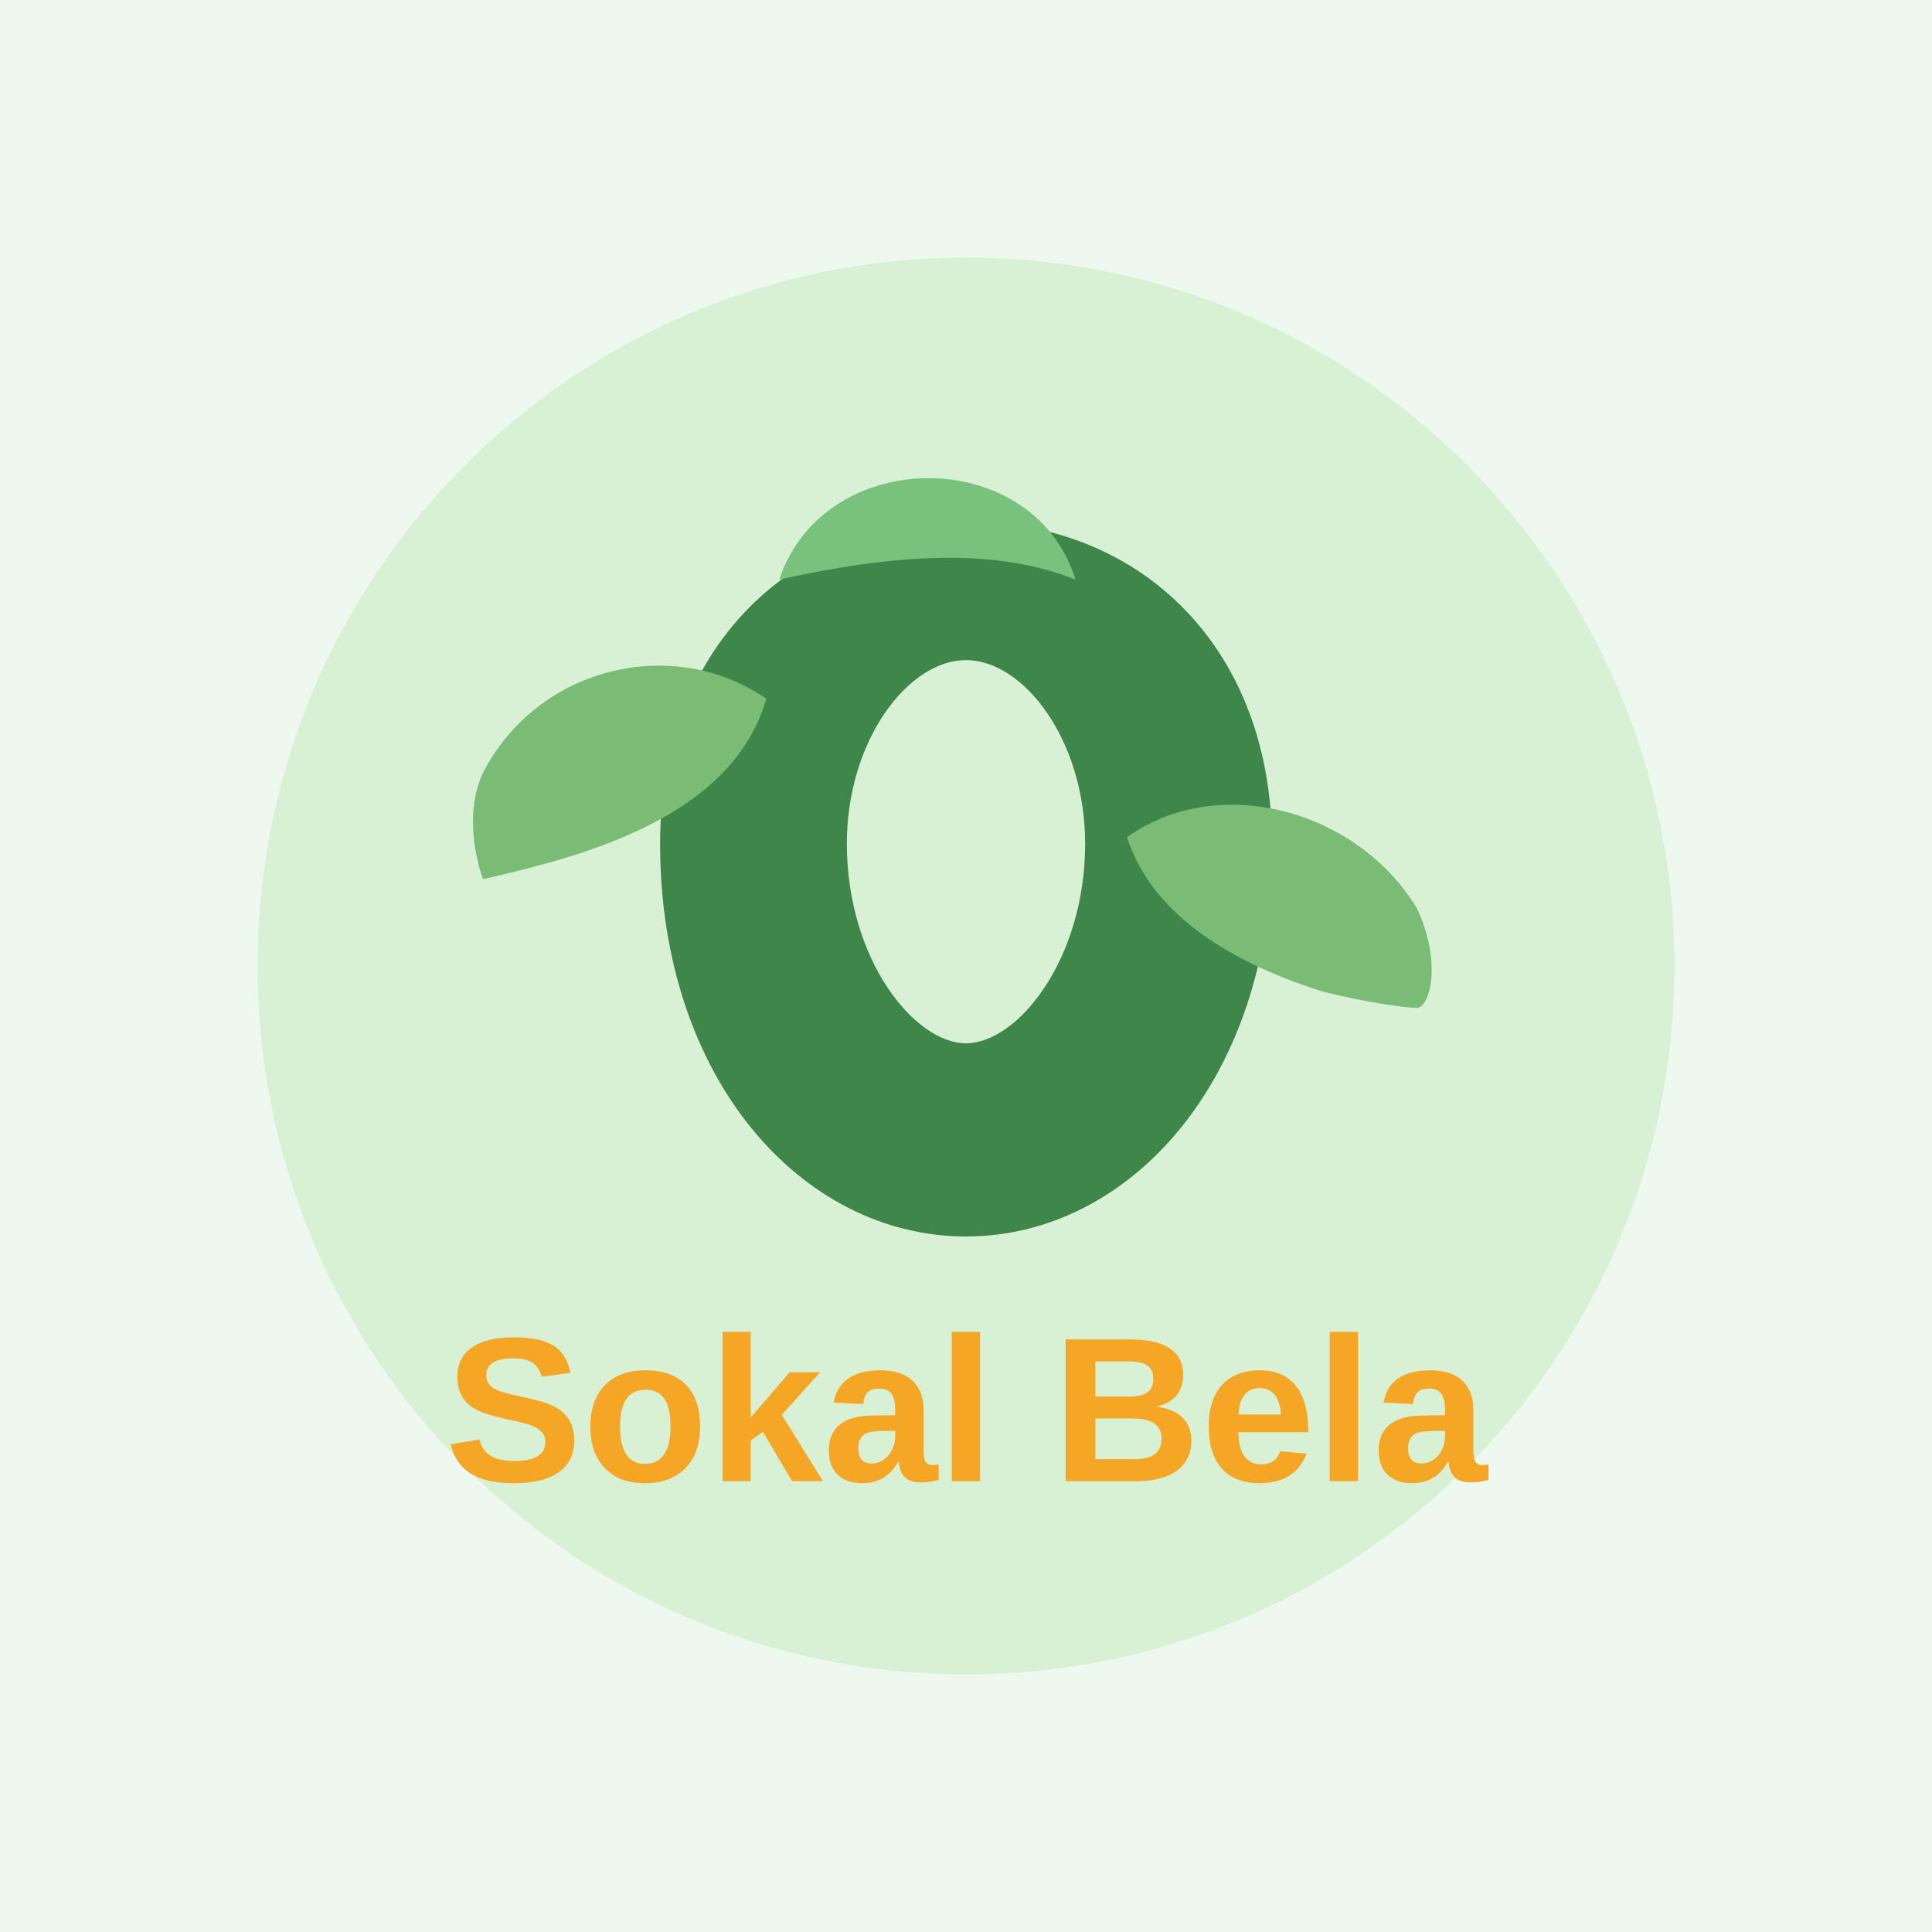
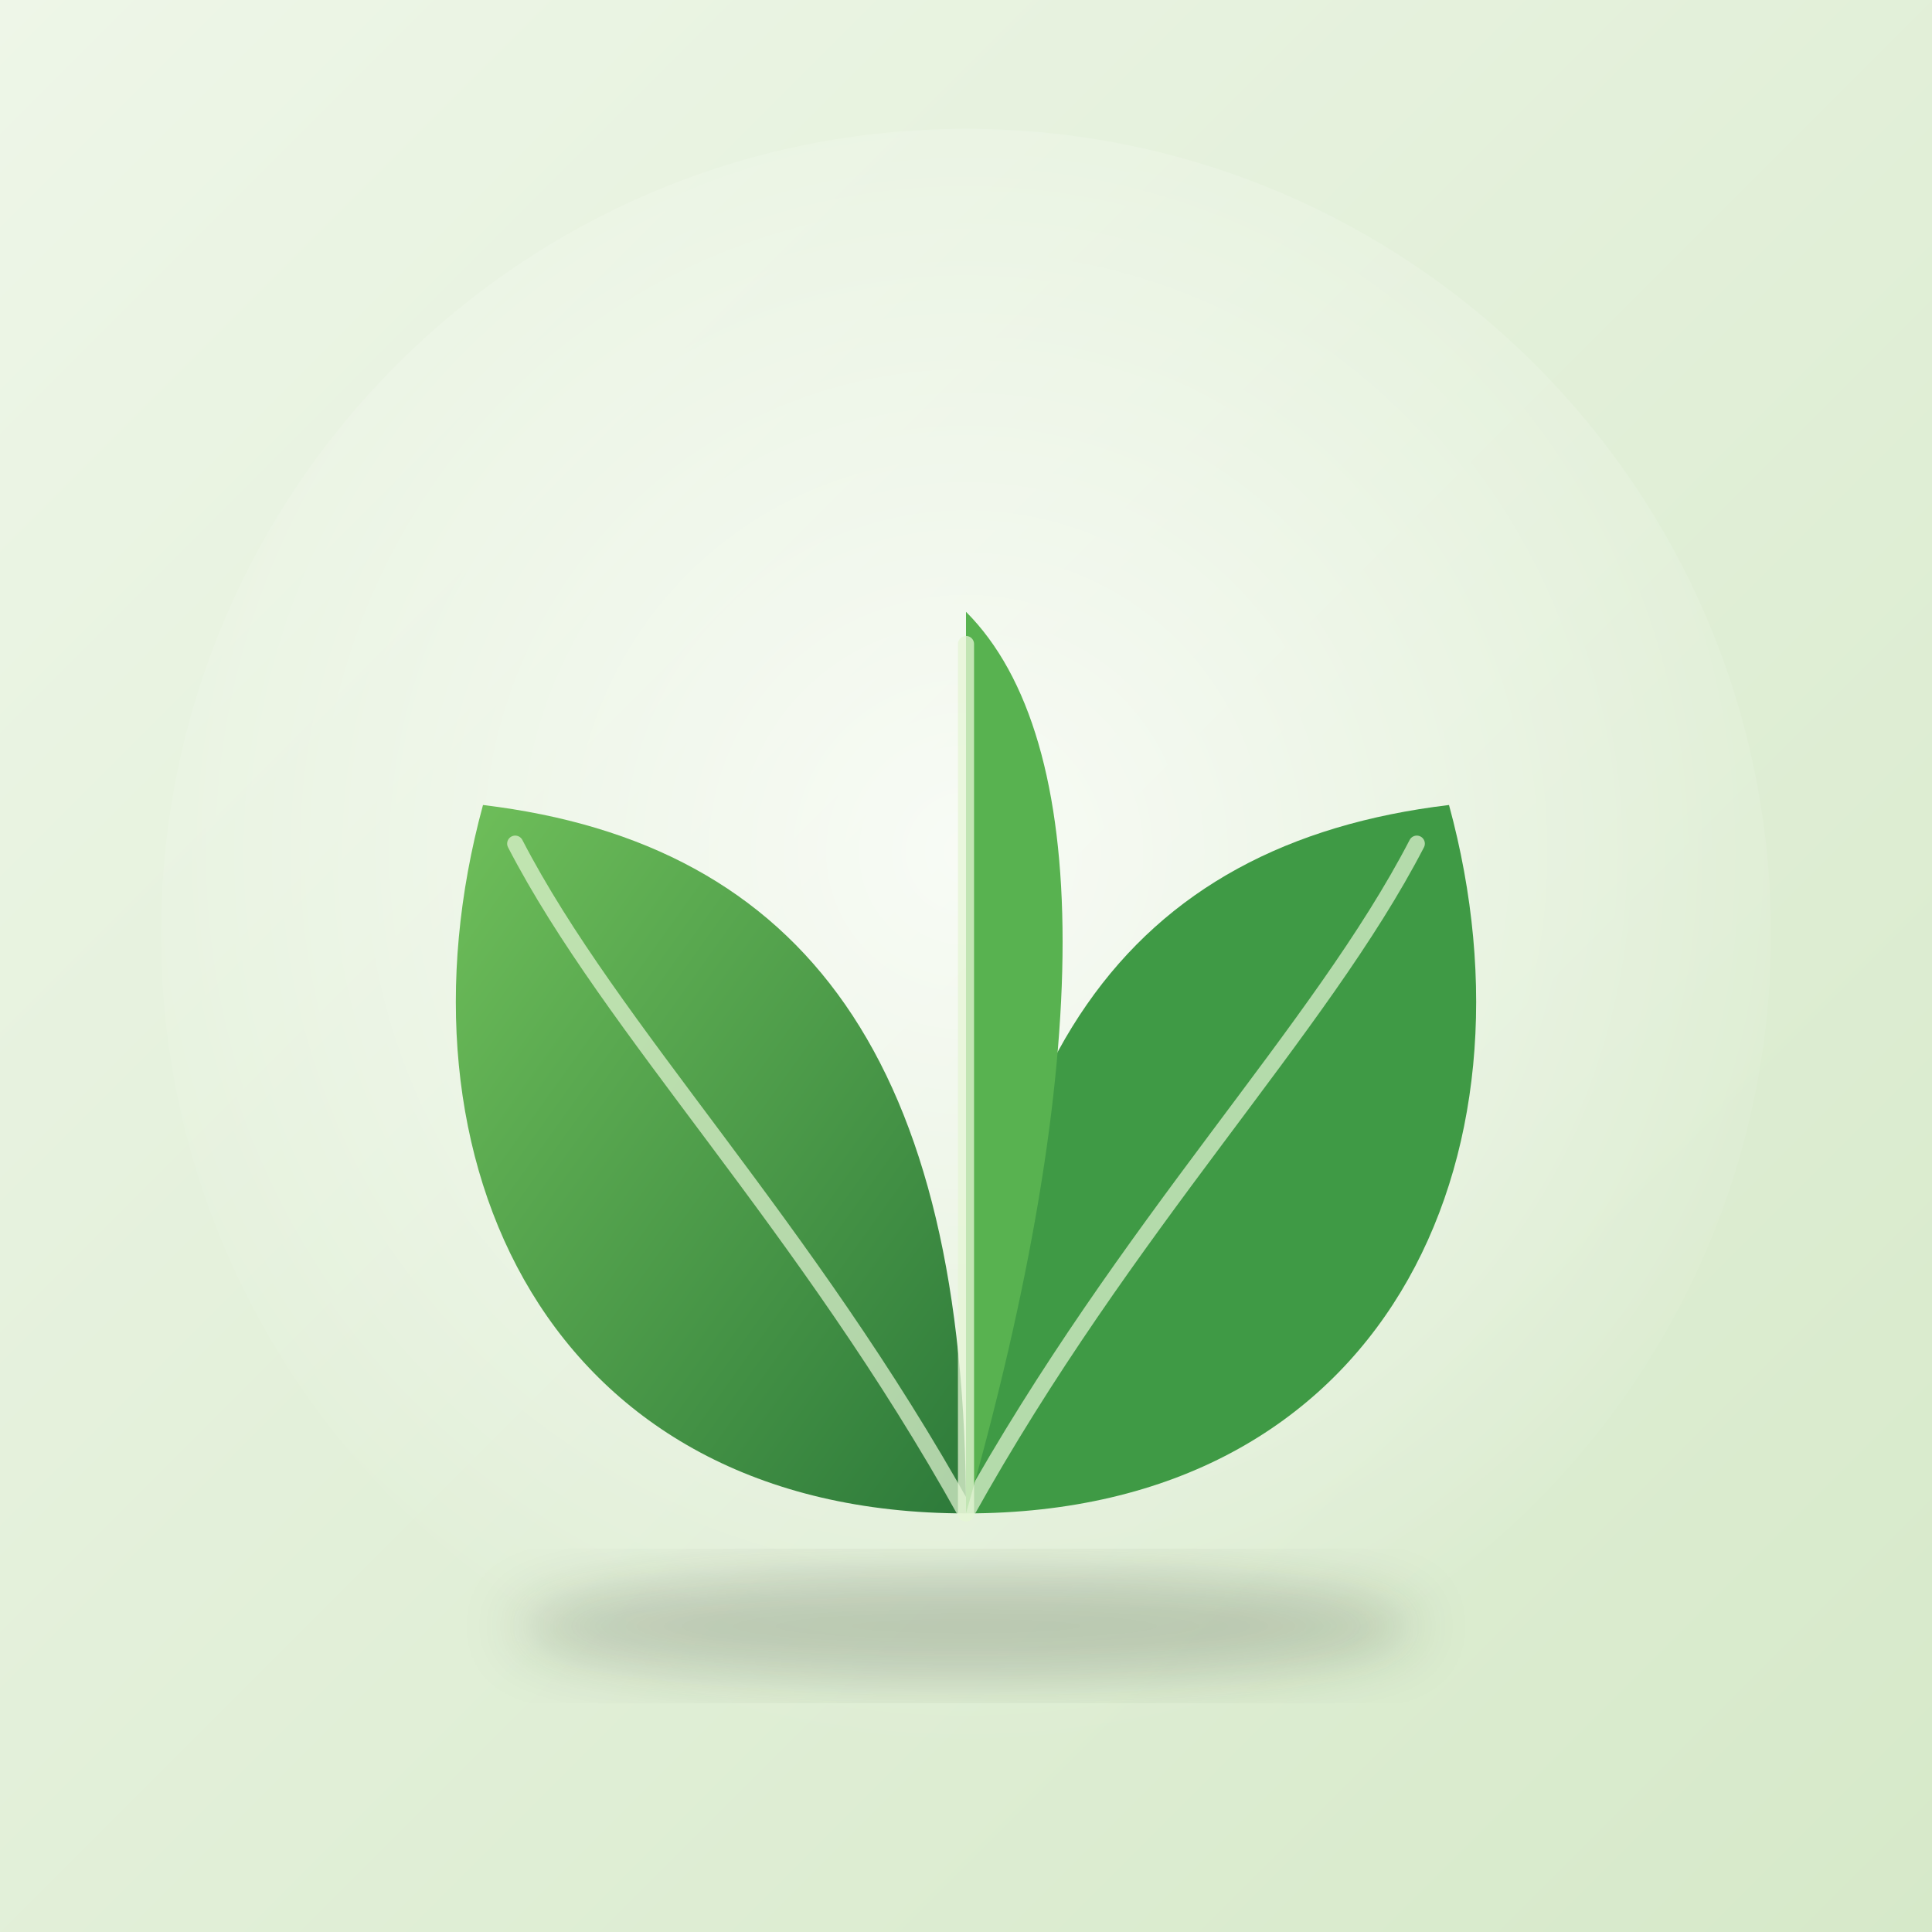
- <svg xmlns="http://www.w3.org/2000/svg" width="600" height="600" viewBox="0 0 600 600" role="img" aria-labelledby="title desc">
-   <rect width="600" height="600" fill="#edf8ee" />
-   <circle cx="300" cy="300" r="220" fill="#d8f0d3" />
-   <g fill="#2d7a3a" opacity="0.9">
-     <path d="M205 262c0-60 40-100 95-100s95 40 95 100c0 73-44 122-95 122s-95-49-95-122zm58 0c0 36 21 62 37 62s37-26 37-62c0-32-19-57-37-57s-37 25-37 57z" />
-     <path d="M242 180c14-42 79-42 92 0-25-10-56-8-92 0z" fill="#6ebd73" />
-     <path d="M150 240c17-33 59-43 88-23-7 24-29 39-61 49-13 4-27 7-27 7s-7-18 0-33z" fill="#70b66a" />
-     <path d="M440 282c-19-31-62-42-90-22 7 22 29 38 61 48 12 3 25 5 29 5s8-14 0-31z" fill="#70b66a" />
-   </g>
-   <g fill="#f4a624" font-family="Arial, sans-serif" font-size="64" font-weight="700" text-anchor="middle">
-     <text x="300" y="460">Sokal Bela</text>
-   </g>
+ <svg xmlns="http://www.w3.org/2000/svg" width="600" height="600" viewBox="0 0 600 600" role="img" aria-label="Fresh vegetable">
+   <defs>
+     <linearGradient id="bg" x1="0" y1="0" x2="1" y2="1">
+       <stop offset="0" stop-color="#eef6e8" />
+       <stop offset="1" stop-color="#d6e9c9" />
+     </linearGradient>
+     <radialGradient id="glow" cx="0.5" cy="0.45" r="0.55">
+       <stop offset="0" stop-color="#ffffff" stop-opacity="0.75" />
+       <stop offset="1" stop-color="#ffffff" stop-opacity="0" />
+     </radialGradient>
+     <filter id="soft" x="-20%" y="-20%" width="140%" height="140%">
+       <feGaussianBlur stdDeviation="9" />
+     </filter>
+     <linearGradient id="fb" x1="0" y1="0" x2="1" y2="1">
+       <stop offset="0" stop-color="#6fbf5a" />
+       <stop offset="1" stop-color="#2d7a3a" />
+     </linearGradient>
+   </defs>
+   <rect width="600" height="600" fill="url(#bg)" />
+   <circle cx="300" cy="290" r="250" fill="url(#glow)" />
+   <ellipse cx="300" cy="505" rx="140" ry="17" fill="#1b2a14" opacity="0.2" filter="url(#soft)" />
+   <path d="M300 470 C170 470 120 360 150 250 C250 262 300 330 300 470 Z" fill="url(#fb)" />
+   <path d="M300 470 C430 470 480 360 450 250 C350 262 300 330 300 470 Z" fill="#3f9a45" />
+   <path d="M300 470 C250 380 190 320 160 262 M300 470 C350 380 410 320 440 262" stroke="#e6f6d6" stroke-width="5" stroke-linecap="round" fill="none" opacity=".7" />
+   <path d="M300 470 C300 360 300 260 300 190 C340 230 340 330 300 470 Z" fill="#58b250" />
+   <path d="M300 470 C300 360 300 280 300 200" stroke="#e6f6d6" stroke-width="5" stroke-linecap="round" fill="none" opacity=".75" />
</svg>
